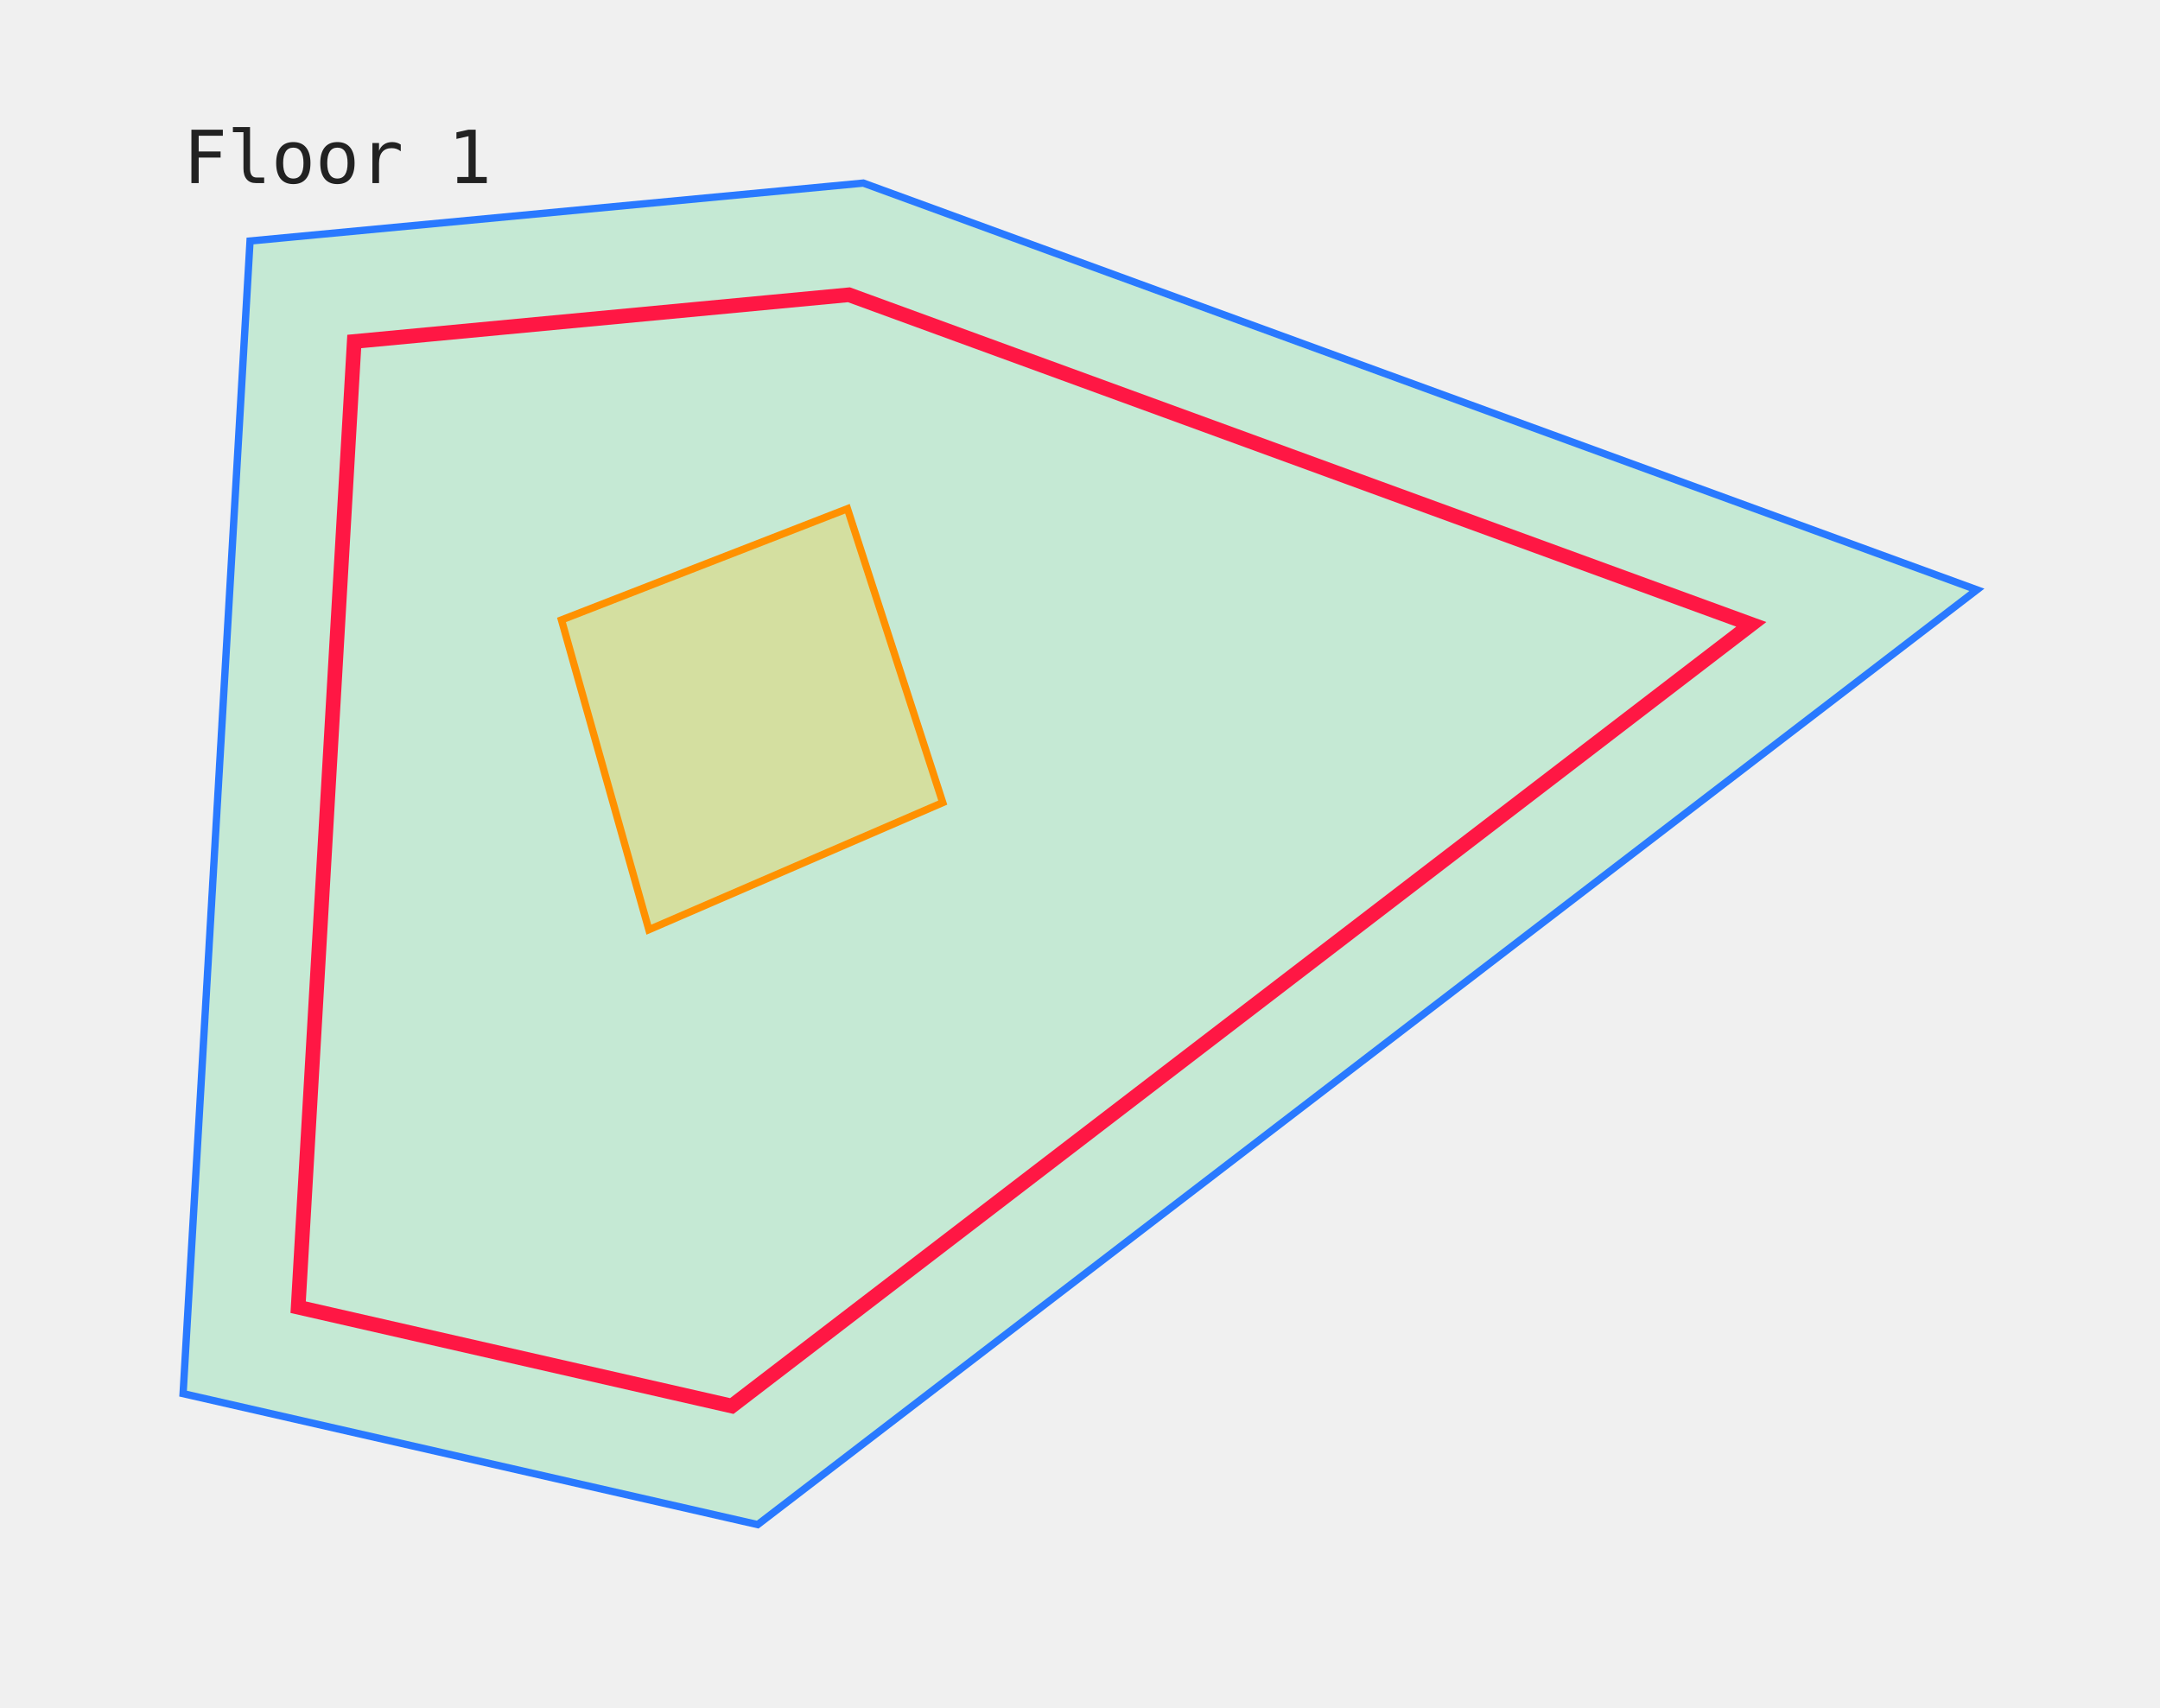
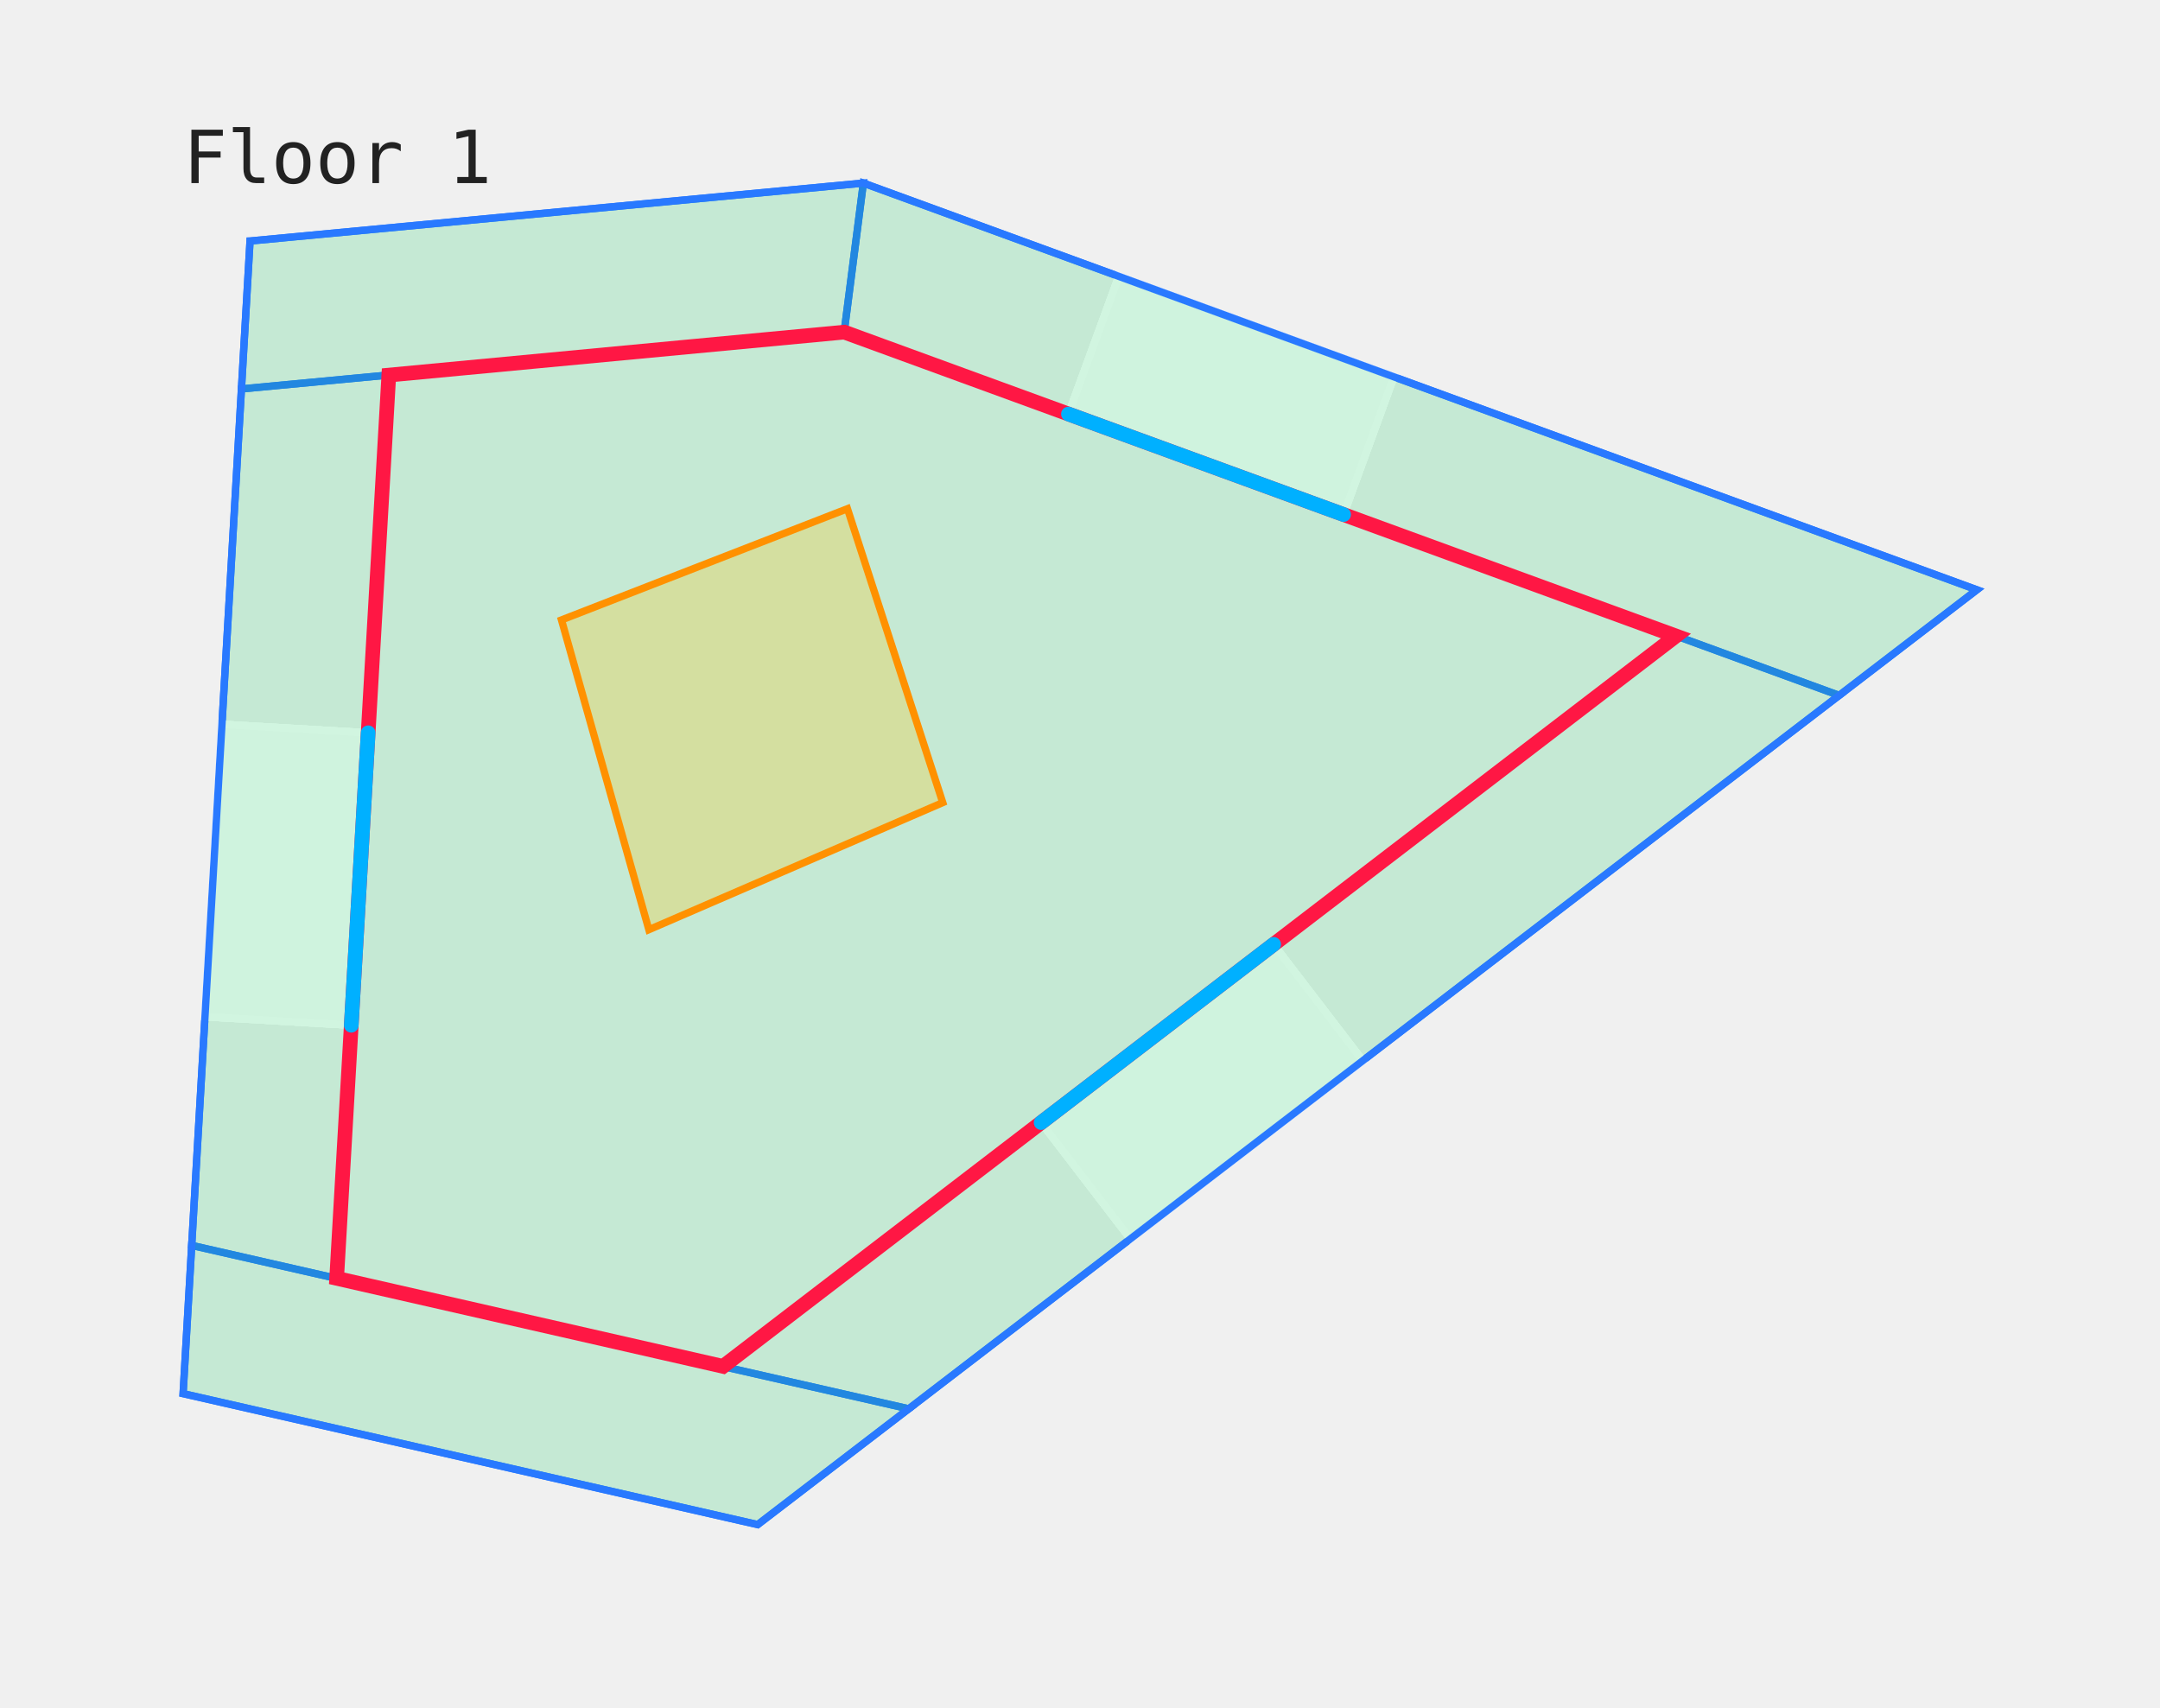
- <svg xmlns="http://www.w3.org/2000/svg" width="5898.71" height="4663.83" viewBox="0 0 5898.71 4663.83">
+ <svg xmlns="http://www.w3.org/2000/svg" width="5898.73" height="4663.9" viewBox="0 0 5898.73 4663.9">
  <text x="500" y="500" fill="#222" font-size="200" font-family="monospace">Floor 1</text>
-   <polygon points="606.14,1978.17 606.14,1978.17 559.76,2776.83 559.76,2776.83" fill="#FFFFFF55" stroke="white" stroke-width="20" />
-   <polygon points="3086.82,3383.54 3086.82,3383.54 3721.66,2896.74 3721.66,2896.74" fill="#FFFFFF55" stroke="white" stroke-width="20" />
-   <polygon points="3806.6,1029.23 3806.6,1029.23 3055.16,754.75 3055.16,754.75" fill="#FFFFFF55" stroke="white" stroke-width="20" />
-   <polygon points="682.81,658.18 500,3806.14 2069.17,4163.83 5398.71,1610.81 2357.64,500" fill="rgba(0,200,83,0.18)" stroke="#2979ff" stroke-width="20" />
-   <polygon points="1998.45,3840.01 814.22,3570.06 967.38,932.64 2318.38,805.05 4782.62,1705.17" fill="none" stroke="#ff1744" stroke-width="40" />
-   <polygon points="1533.34,1693.06 1771.96,2539.05 2574.56,2191.97 2314.26,1389.37" fill="rgba(255,193,7,0.25)" stroke="#ff9100" stroke-width="20" />
+   <polygon points="918.95,3491.44 1062.23,1024.14 659.34,1062.2 523.51,3401.3" fill="none" stroke="#2979ff" stroke-width="20" />
+   <polygon points="959.09,2800.04 1005.48,2001.38 606.15,1978.2 559.77,2776.85" fill="#FFFFFF55" stroke="white" stroke-width="20" />
+   <polygon points="3086.84,3383.57 3721.67,2896.77 3478.27,2579.34 2843.43,3066.15" fill="#FFFFFF55" stroke="white" stroke-width="20" />
+   <polygon points="3806.62,1029.26 3055.18,754.77 2917.94,1130.49 3669.38,1404.98" fill="#FFFFFF55" stroke="white" stroke-width="20" />
+   <polygon points="2481.62,3847.65 523.51,3401.3 500,3806.2 2069.2,4163.9" fill="none" stroke="#2979ff" stroke-width="20" />
+   <polygon points="959.09,2800.04 1005.48,2001.38 606.15,1978.2 559.77,2776.85" fill="#FFFFFF55" stroke="white" stroke-width="20" />
+   <polygon points="3086.84,3383.57 3721.67,2896.77 3478.27,2579.34 2843.43,3066.15" fill="#FFFFFF55" stroke="white" stroke-width="20" />
+   <polygon points="3806.62,1029.26 3055.18,754.77 2917.94,1130.49 3669.38,1404.98" fill="#FFFFFF55" stroke="white" stroke-width="20" />
+   <polygon points="2481.62,3847.66 5022.53,1899.25 4577.28,1736.61 1974.9,3732.15" fill="none" stroke="#2979ff" stroke-width="20" />
+   <polygon points="959.09,2800.04 1005.48,2001.38 606.15,1978.2 559.77,2776.85" fill="#FFFFFF55" stroke="white" stroke-width="20" />
+   <polygon points="3086.84,3383.57 3721.67,2896.77 3478.27,2579.34 2843.43,3066.15" fill="#FFFFFF55" stroke="white" stroke-width="20" />
+   <polygon points="3806.62,1029.26 3055.18,754.77 2917.94,1130.49 3669.38,1404.98" fill="#FFFFFF55" stroke="white" stroke-width="20" />
+   <polygon points="5398.7,1610.8 2357.7,500 2305.34,906.73 5022.53,1899.25" fill="none" stroke="#2979ff" stroke-width="20" />
+   <polygon points="959.09,2800.04 1005.48,2001.38 606.15,1978.2 559.77,2776.85" fill="#FFFFFF55" stroke="white" stroke-width="20" />
+   <polygon points="3086.84,3383.57 3721.67,2896.77 3478.27,2579.34 2843.43,3066.15" fill="#FFFFFF55" stroke="white" stroke-width="20" />
+   <polygon points="3806.62,1029.26 3055.18,754.77 2917.94,1130.49 3669.38,1404.98" fill="#FFFFFF55" stroke="white" stroke-width="20" />
+   <polygon points="659.36,1062.2 2305.34,906.73 2357.7,500 682.82,658.2 682.8,658.2 659.34,1062.2" fill="none" stroke="#2979ff" stroke-width="20" />
+   <polygon points="959.09,2800.04 1005.48,2001.38 606.15,1978.2 559.77,2776.85" fill="#FFFFFF55" stroke="white" stroke-width="20" />
+   <polygon points="3086.84,3383.57 3721.67,2896.77 3478.27,2579.34 2843.43,3066.15" fill="#FFFFFF55" stroke="white" stroke-width="20" />
+   <polygon points="3806.62,1029.26 3055.18,754.77 2917.94,1130.49 3669.38,1404.98" fill="#FFFFFF55" stroke="white" stroke-width="20" />
+   <polygon points="682.82,658.2 500.01,3806.17 2069.18,4163.85 5398.73,1610.83 2357.65,500.02" fill="rgba(0,200,83,0.18)" stroke="#2979ff" stroke-width="20" />
+   <polygon points="1974.66,3731.7 919.35,3491.21 1061.83,1024.4 2305.64,907.05 4576.82,1736.94" fill="none" stroke="#ff1744" stroke-width="40" />
+   <polygon points="1533.36,1693.08 1771.97,2539.07 2574.57,2192 2314.27,1389.39" fill="rgba(255,193,7,0.25)" stroke="#ff9100" stroke-width="20" />
+   <line x1="959.27" y1="2800.05" x2="1005.41" y2="2001.26" stroke="#00b0ff" stroke-width="40" stroke-linecap="round" />
+   <line x1="2917.8" y1="1130.74" x2="3669.25" y2="1405.32" stroke="#00b0ff" stroke-width="40" stroke-linecap="round" />
+   <line x1="3478.18" y1="2579.13" x2="2843.22" y2="3065.88" stroke="#00b0ff" stroke-width="40" stroke-linecap="round" />
</svg>
